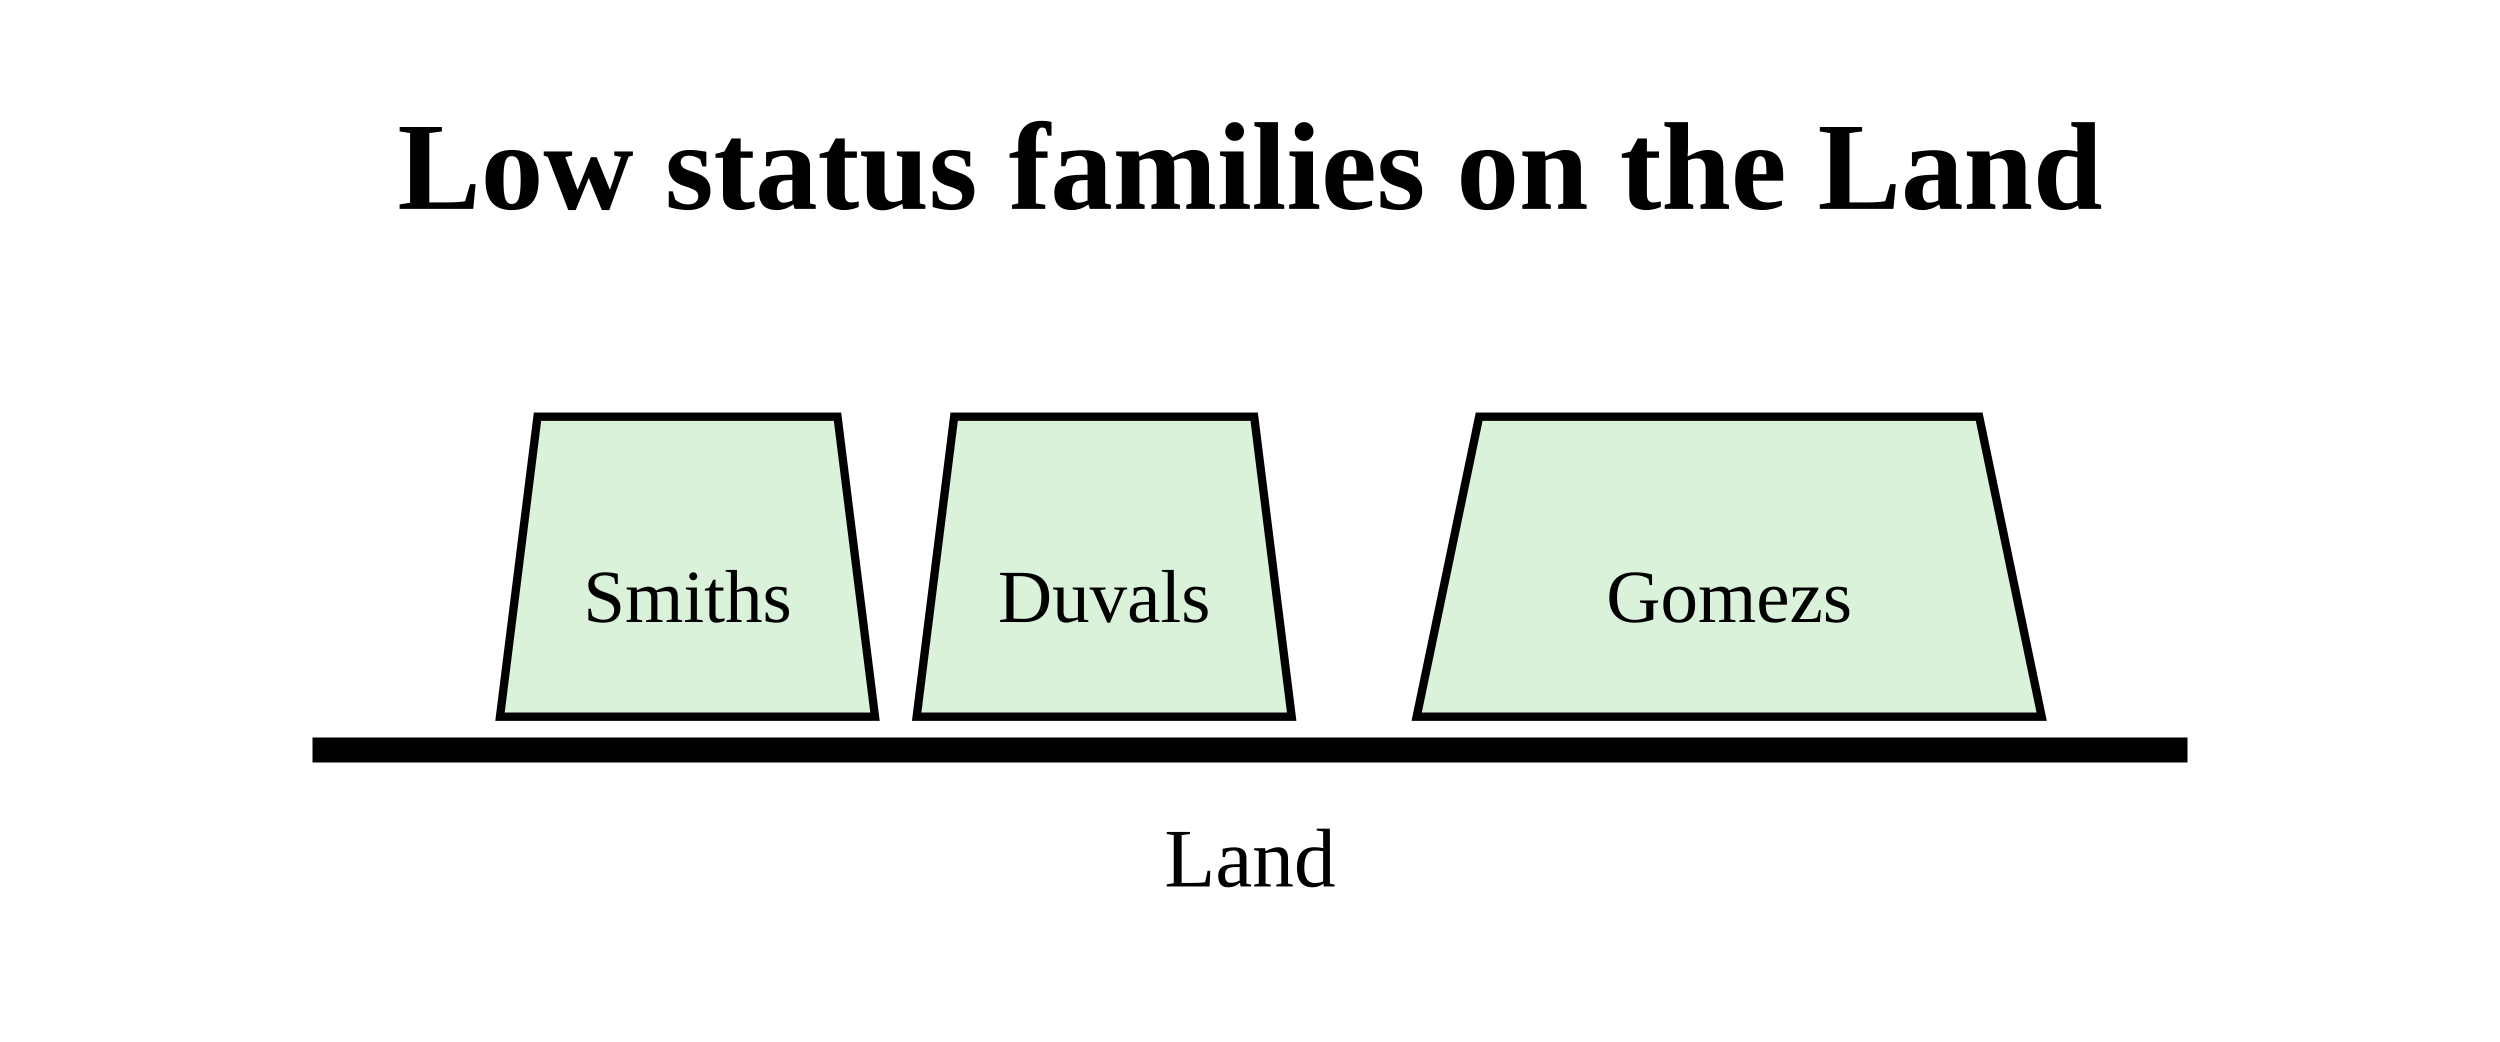
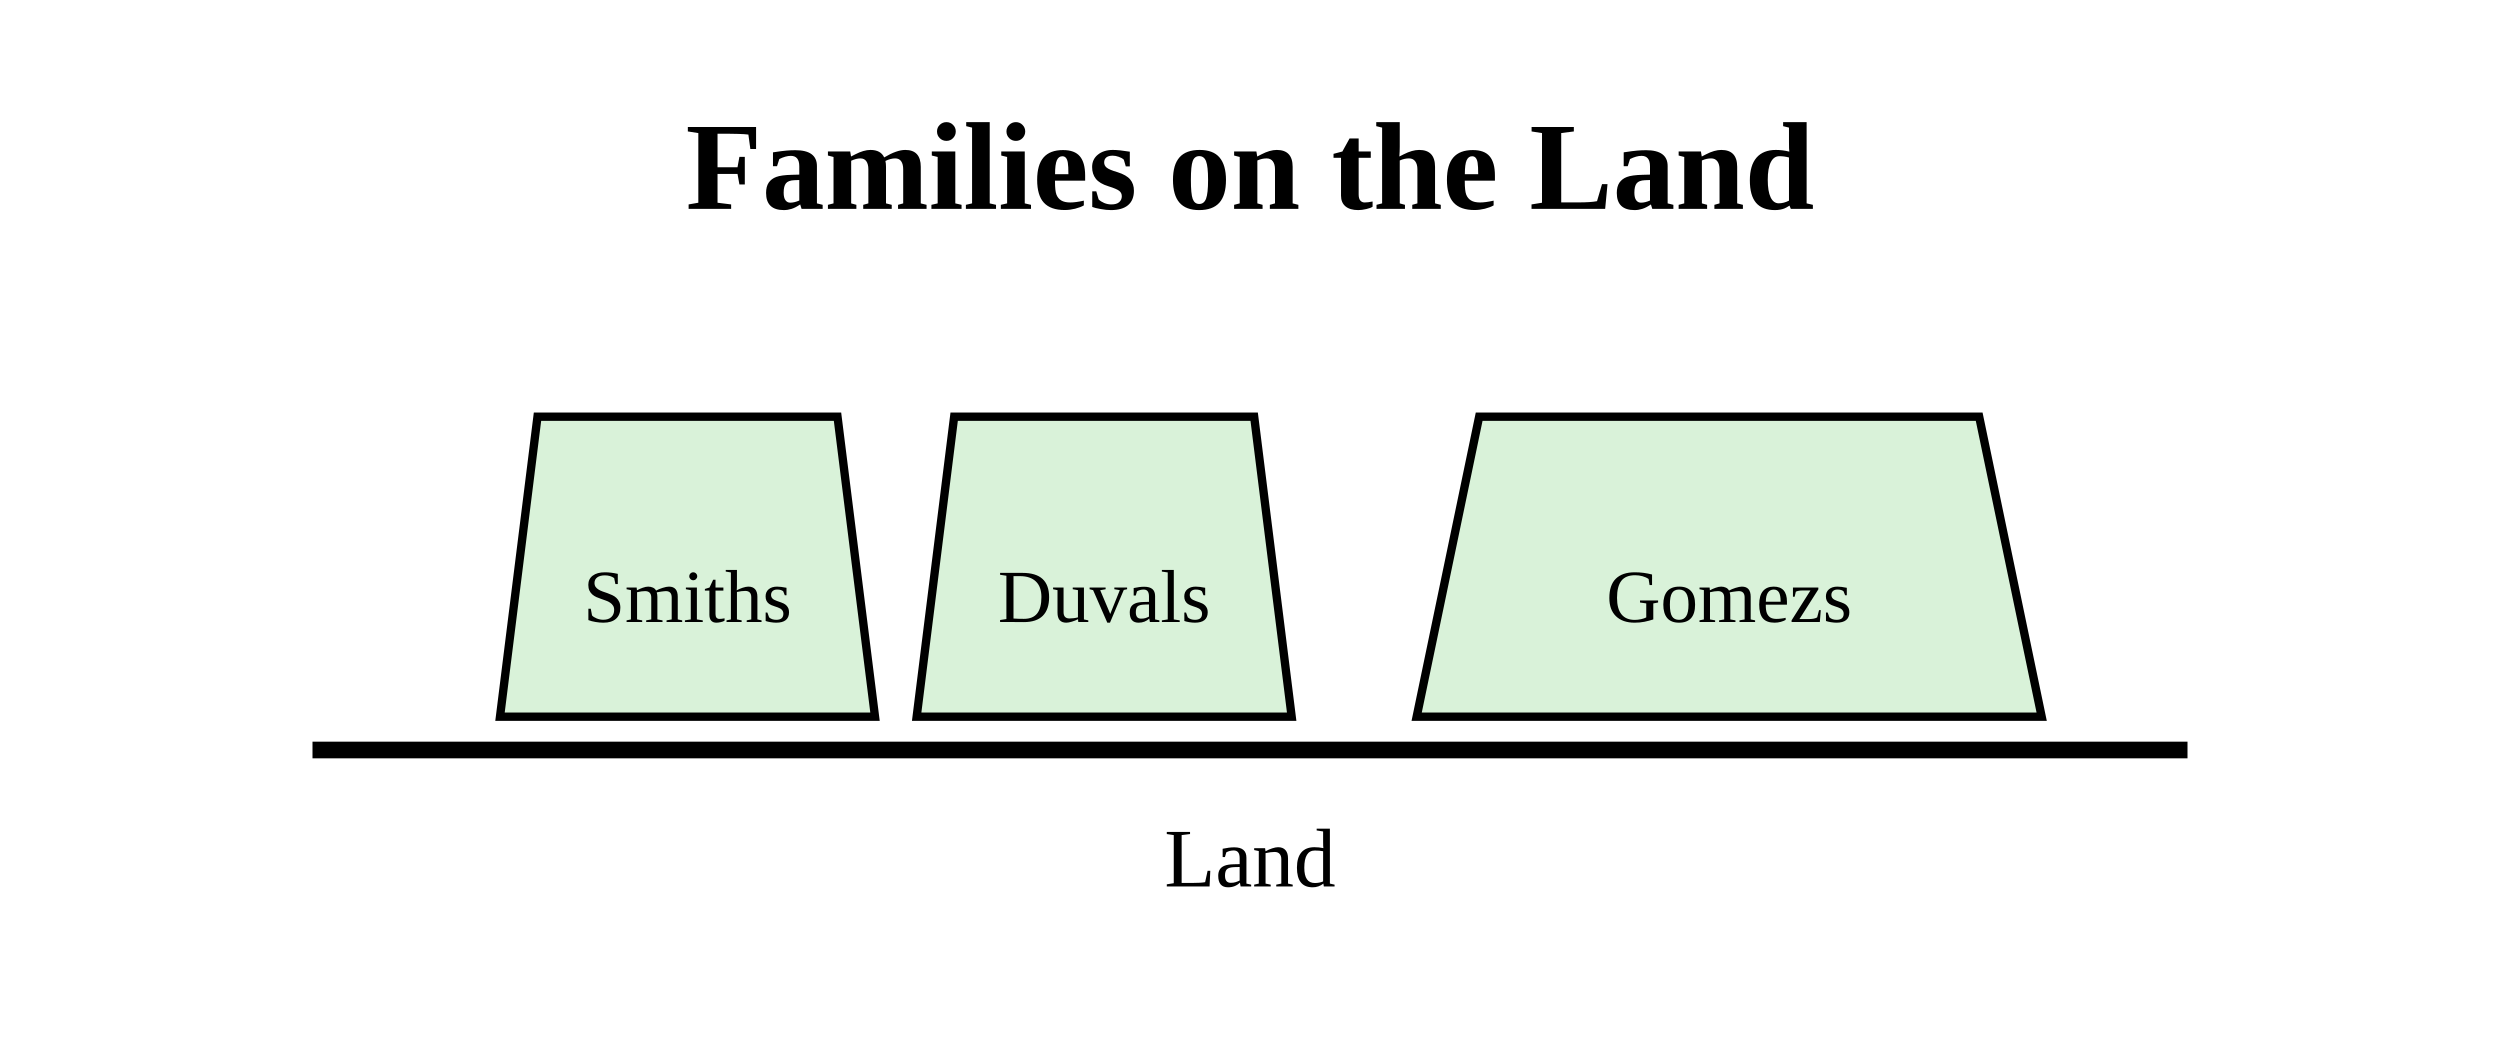
<svg xmlns="http://www.w3.org/2000/svg" width="600" height="250" viewBox="0 0 600 250">
  <defs>
</defs>
  <rect x="0" y="0" width="800" height="600" fill="white" />
  <path d="M129.0,100 L201.0,100 L210,172.0 L120,172.0 Z" fill="#D9F2D9" stroke="black" stroke-width="2" />
  <text x="165.0" y="143.2" font-size="18" fill="black" text-anchor="middle" dominant-baseline="central">Smiths</text>
  <path d="M229.0,100 L301.0,100 L310,172.0 L220,172.0 Z" fill="#D9F2D9" stroke="black" stroke-width="2" />
  <text x="265.0" y="143.2" font-size="18" fill="black" text-anchor="middle" dominant-baseline="central">Duvals</text>
  <path d="M355.0,100 L475.0,100 L490,172 L340,172 Z" fill="#D9F2D9" stroke="black" stroke-width="2" />
  <text x="415.0" y="143.2" font-size="18" fill="black" text-anchor="middle" dominant-baseline="central">Gomezs</text>
-   <text x="300.0" y="40" font-size="30" fill="black" font-weight="bold" text-anchor="middle" dominant-baseline="central">Low status families on the Land</text>
-   <path d="M75,180 L525,180" stroke="black" stroke-width="6" />
+   <text x="300.0" y="40" font-size="30" fill="black" font-weight="bold" text-anchor="middle" dominant-baseline="central">Families on the Land</text>
+   <path d="M75,180 L525,180" stroke="black" stroke-width="4" />
  <text x="300.0" y="206" font-size="20" text-anchor="middle" dominant-baseline="central">Land</text>
</svg>
